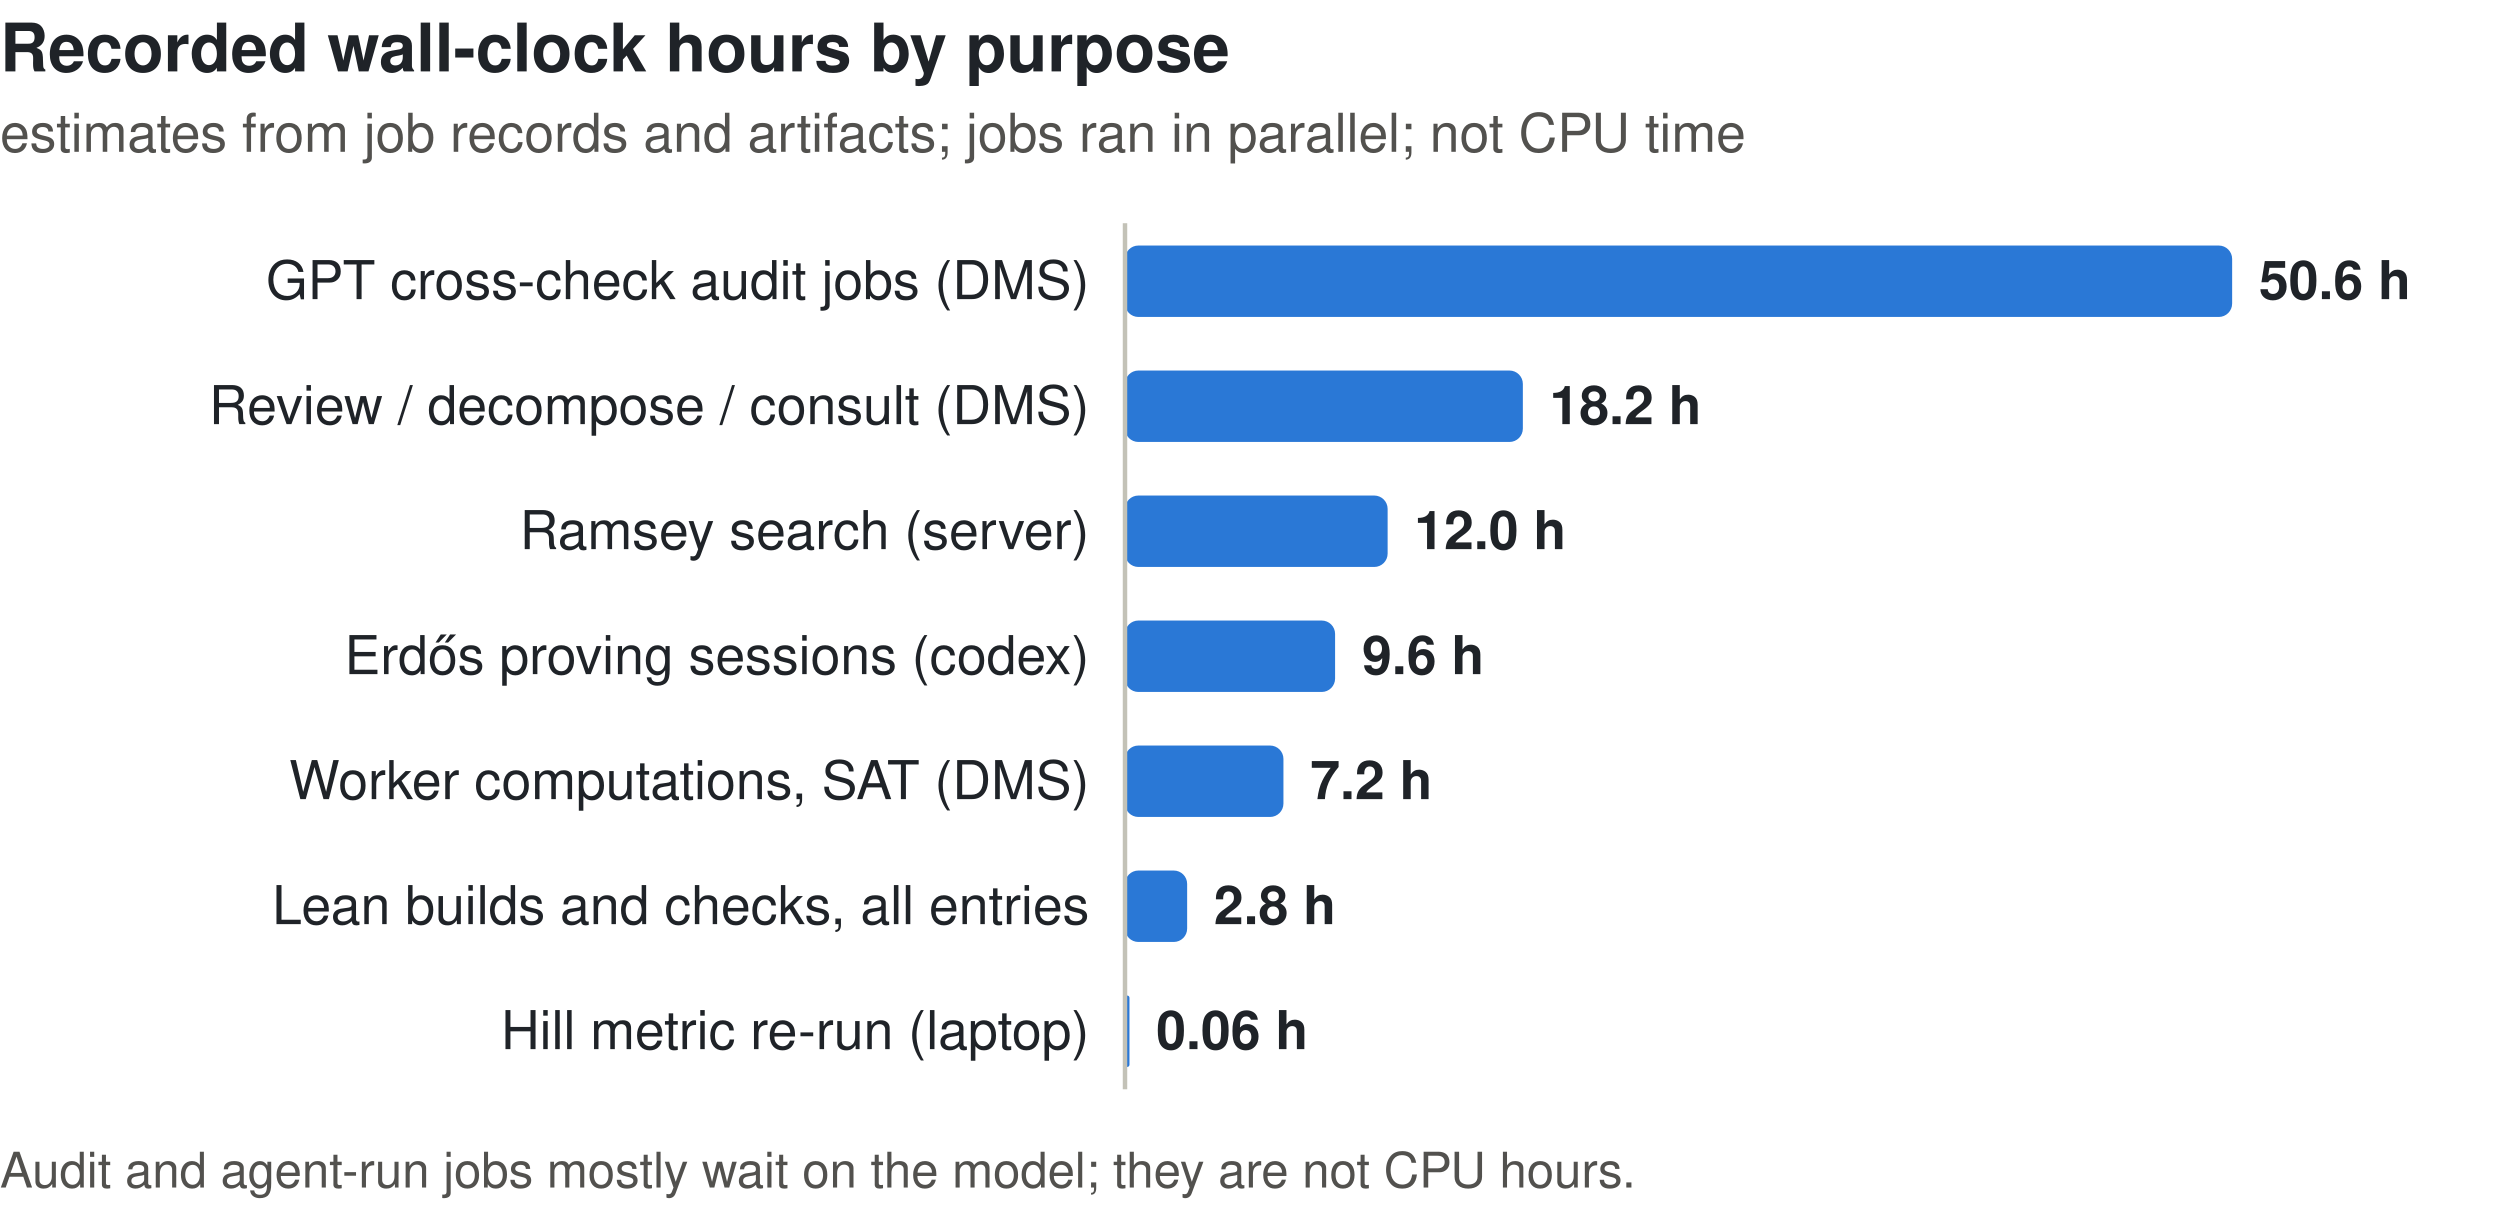
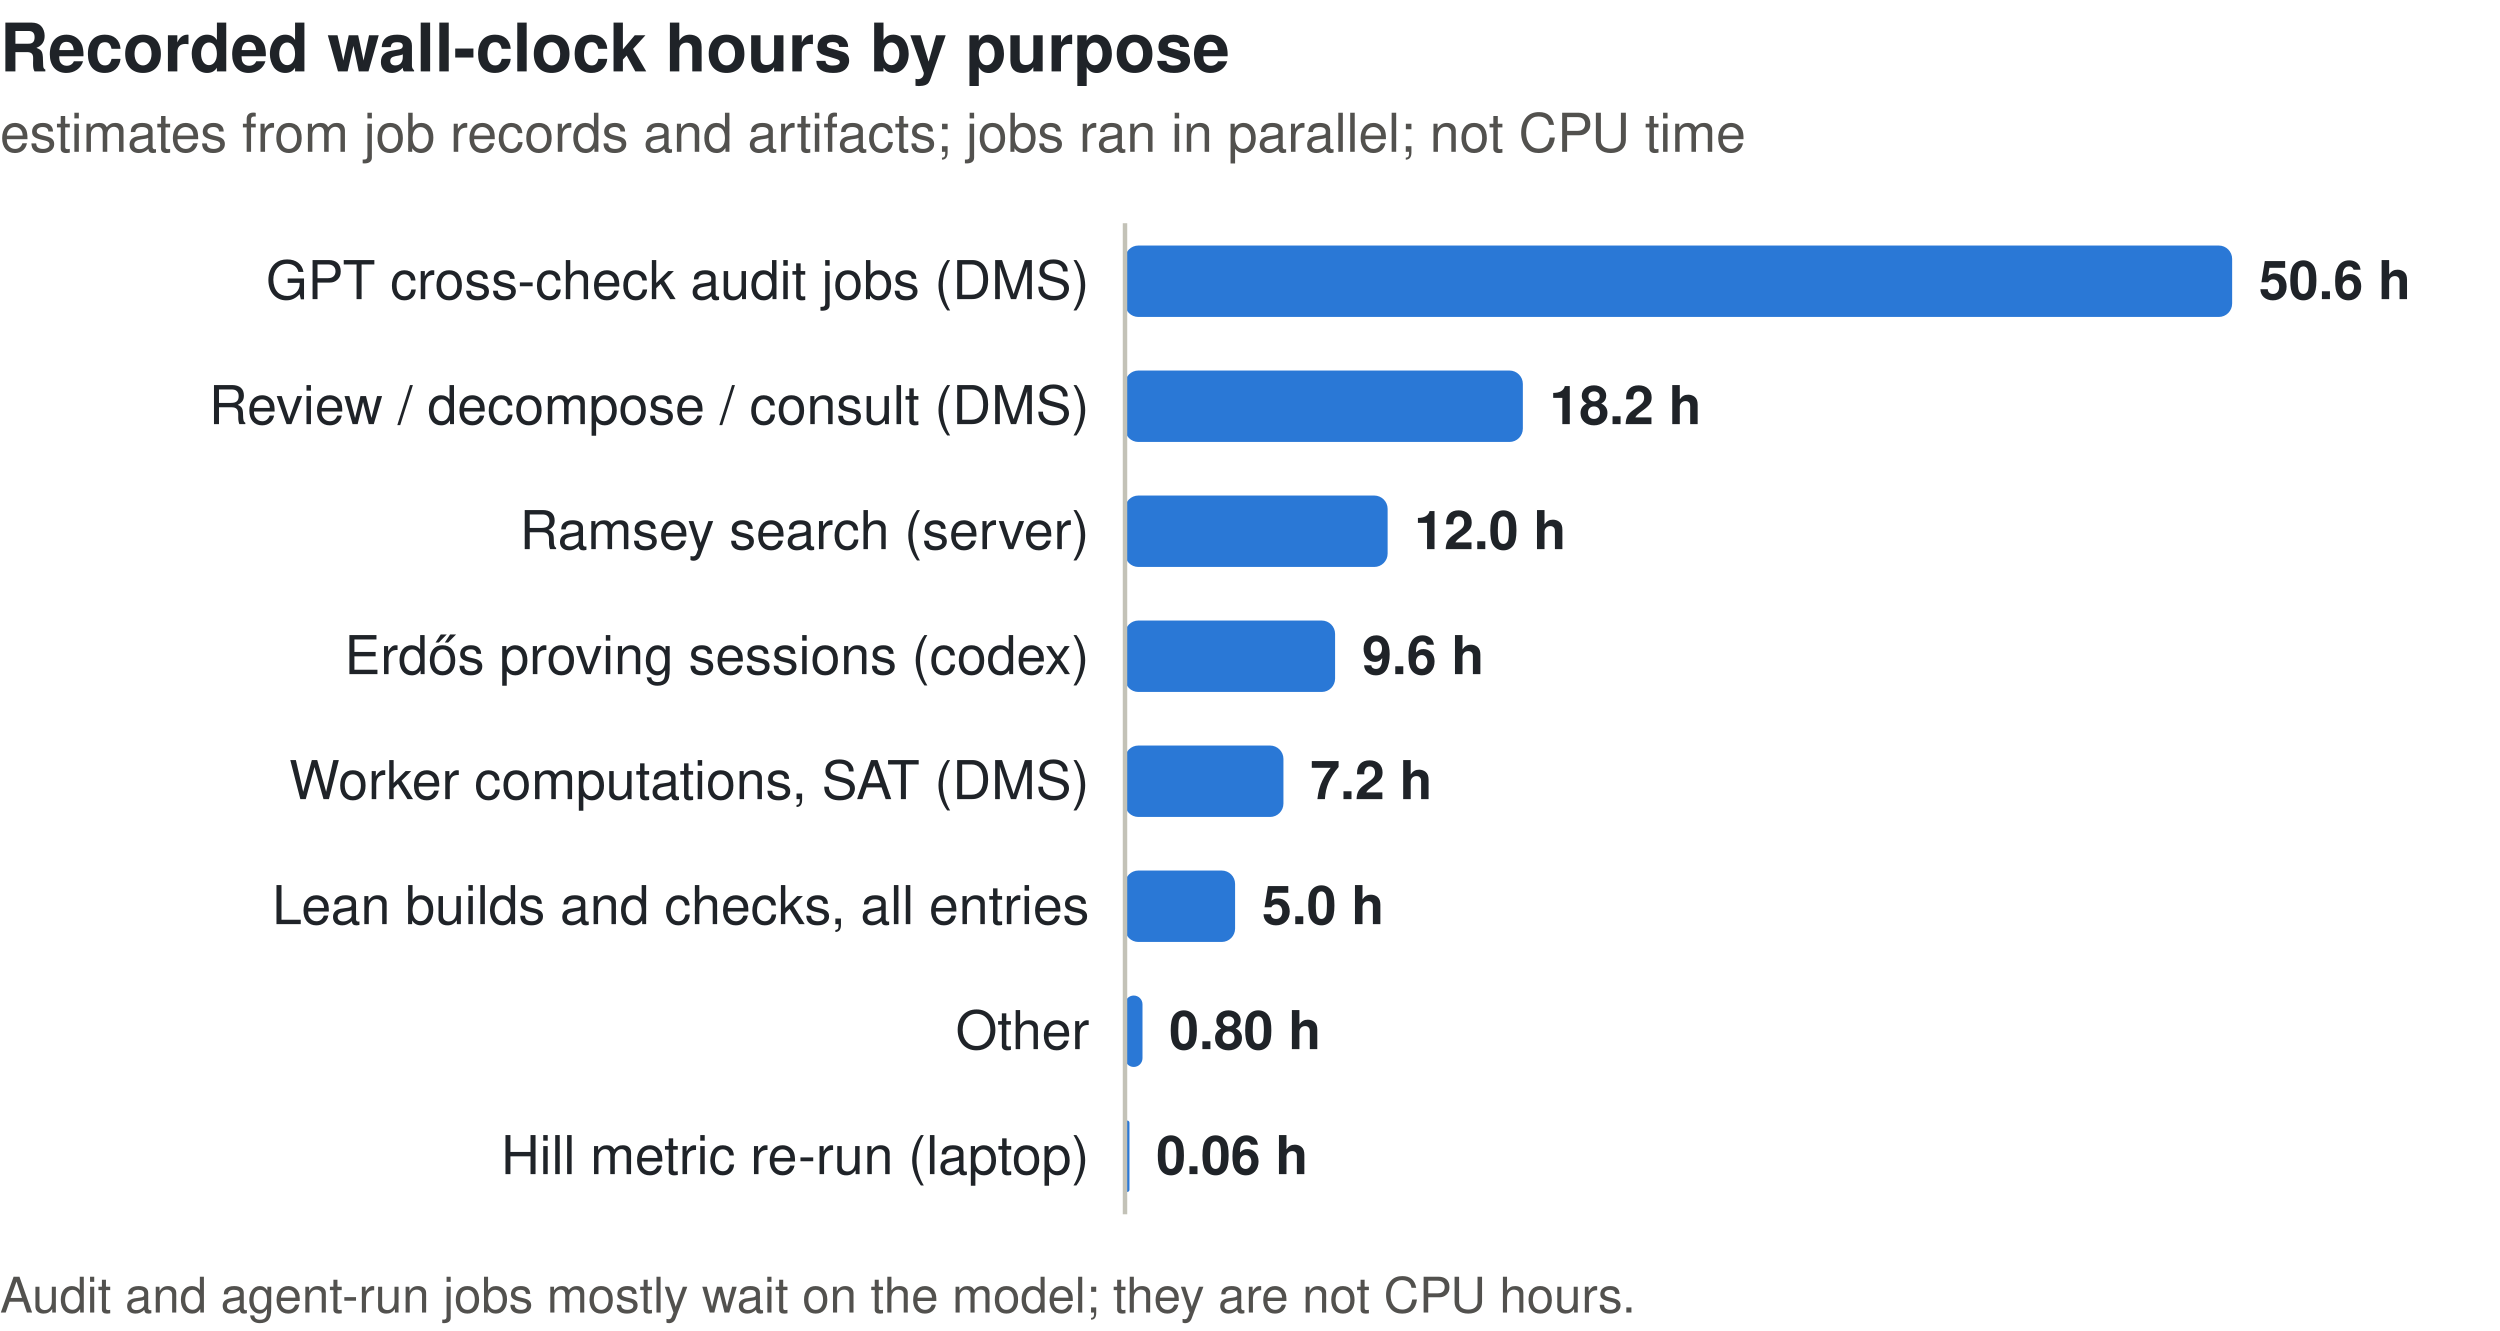
- <svg xmlns="http://www.w3.org/2000/svg" viewBox="0 0 560 270" width="560" height="270" role="img" aria-label="Recorded wall-clock hours by purpose" font-family="-apple-system, 'Segoe UI', Helvetica, Arial, sans-serif">
+ <svg xmlns="http://www.w3.org/2000/svg" viewBox="0 0 560 298" width="560" height="298" role="img" aria-label="Recorded wall-clock hours by purpose" font-family="-apple-system, 'Segoe UI', Helvetica, Arial, sans-serif">
  <text x="0.0" y="16.0" font-size="15" text-anchor="start" fill="#1f2328" font-weight="600">Recorded wall-clock hours by purpose</text>
  <text x="0.0" y="34.0" font-size="12" text-anchor="start" fill="#52514e">estimates from job records and artifacts; jobs ran in parallel; not CPU time</text>
  <text x="244.0" y="67.0" font-size="12" text-anchor="end" fill="#1f2328">GPT cross-check audit jobs (DMS)</text>
  <rect x="252.00" y="55.00" width="248.00" height="16.00" fill="#2a78d6" rx="3" />
  <text x="506.0" y="67.0" font-size="12" text-anchor="start" fill="#1f2328" font-weight="600">50.6 h</text>
  <text x="244.0" y="95.0" font-size="12" text-anchor="end" fill="#1f2328">Review / decompose / consult (DMS)</text>
  <rect x="252.00" y="83.00" width="89.12" height="16.00" fill="#2a78d6" rx="3" />
  <text x="347.1" y="95.0" font-size="12" text-anchor="start" fill="#1f2328" font-weight="600">18.2 h</text>
  <text x="244.0" y="123.0" font-size="12" text-anchor="end" fill="#1f2328">Ramsey search (server)</text>
  <rect x="252.00" y="111.00" width="58.83" height="16.00" fill="#2a78d6" rx="3" />
  <text x="316.8" y="123.0" font-size="12" text-anchor="start" fill="#1f2328" font-weight="600">12.0 h</text>
  <text x="244.0" y="151.0" font-size="12" text-anchor="end" fill="#1f2328">Erdős proving sessions (codex)</text>
  <rect x="252.00" y="139.00" width="47.06" height="16.00" fill="#2a78d6" rx="3" />
  <text x="305.1" y="151.0" font-size="12" text-anchor="start" fill="#1f2328" font-weight="600">9.6 h</text>
  <text x="244.0" y="179.0" font-size="12" text-anchor="end" fill="#1f2328">Worker computations, SAT (DMS)</text>
  <rect x="252.00" y="167.00" width="35.49" height="16.00" fill="#2a78d6" rx="3" />
  <text x="293.5" y="179.0" font-size="12" text-anchor="start" fill="#1f2328" font-weight="600">7.2 h</text>
  <text x="244.0" y="207.0" font-size="12" text-anchor="end" fill="#1f2328">Lean builds and checks, all entries</text>
-   <rect x="252.00" y="195.00" width="13.92" height="16.00" fill="#2a78d6" rx="3" />
-   <text x="271.9" y="207.0" font-size="12" text-anchor="start" fill="#1f2328" font-weight="600">2.8 h</text>
-   <text x="244.0" y="235.0" font-size="12" text-anchor="end" fill="#1f2328">Hill metric re-run (laptop)</text>
-   <rect x="252.00" y="223.00" width="1.00" height="16.00" fill="#2a78d6" rx="0.5" />
-   <text x="259.0" y="235.0" font-size="12" text-anchor="start" fill="#1f2328" font-weight="600">0.06 h</text>
-   <line x1="252.0" y1="50.0" x2="252.0" y2="244.0" stroke="#c3c2b7" stroke-width="1" />
-   <text x="0.0" y="266.0" font-size="11" text-anchor="start" fill="#52514e">Audit and agent-run jobs mostly wait on the model; they are not CPU hours.</text>
+   <rect x="252.00" y="195.00" width="24.66" height="16.00" fill="#2a78d6" rx="3" />
+   <text x="282.7" y="207.0" font-size="12" text-anchor="start" fill="#1f2328" font-weight="600">5.0 h</text>
+   <text x="244.0" y="235.0" font-size="12" text-anchor="end" fill="#1f2328">Other</text>
+   <rect x="252.00" y="223.00" width="3.92" height="16.00" fill="#2a78d6" rx="1.961" />
+   <text x="261.9" y="235.0" font-size="12" text-anchor="start" fill="#1f2328" font-weight="600">0.80 h</text>
+   <text x="244.0" y="263.0" font-size="12" text-anchor="end" fill="#1f2328">Hill metric re-run (laptop)</text>
+   <rect x="252.00" y="251.00" width="1.00" height="16.00" fill="#2a78d6" rx="0.5" />
+   <text x="259.0" y="263.0" font-size="12" text-anchor="start" fill="#1f2328" font-weight="600">0.06 h</text>
+   <line x1="252.0" y1="50.0" x2="252.0" y2="272.0" stroke="#c3c2b7" stroke-width="1" />
+   <text x="0.0" y="294.0" font-size="11" text-anchor="start" fill="#52514e">Audit and agent-run jobs mostly wait on the model; they are not CPU hours.</text>
</svg>
